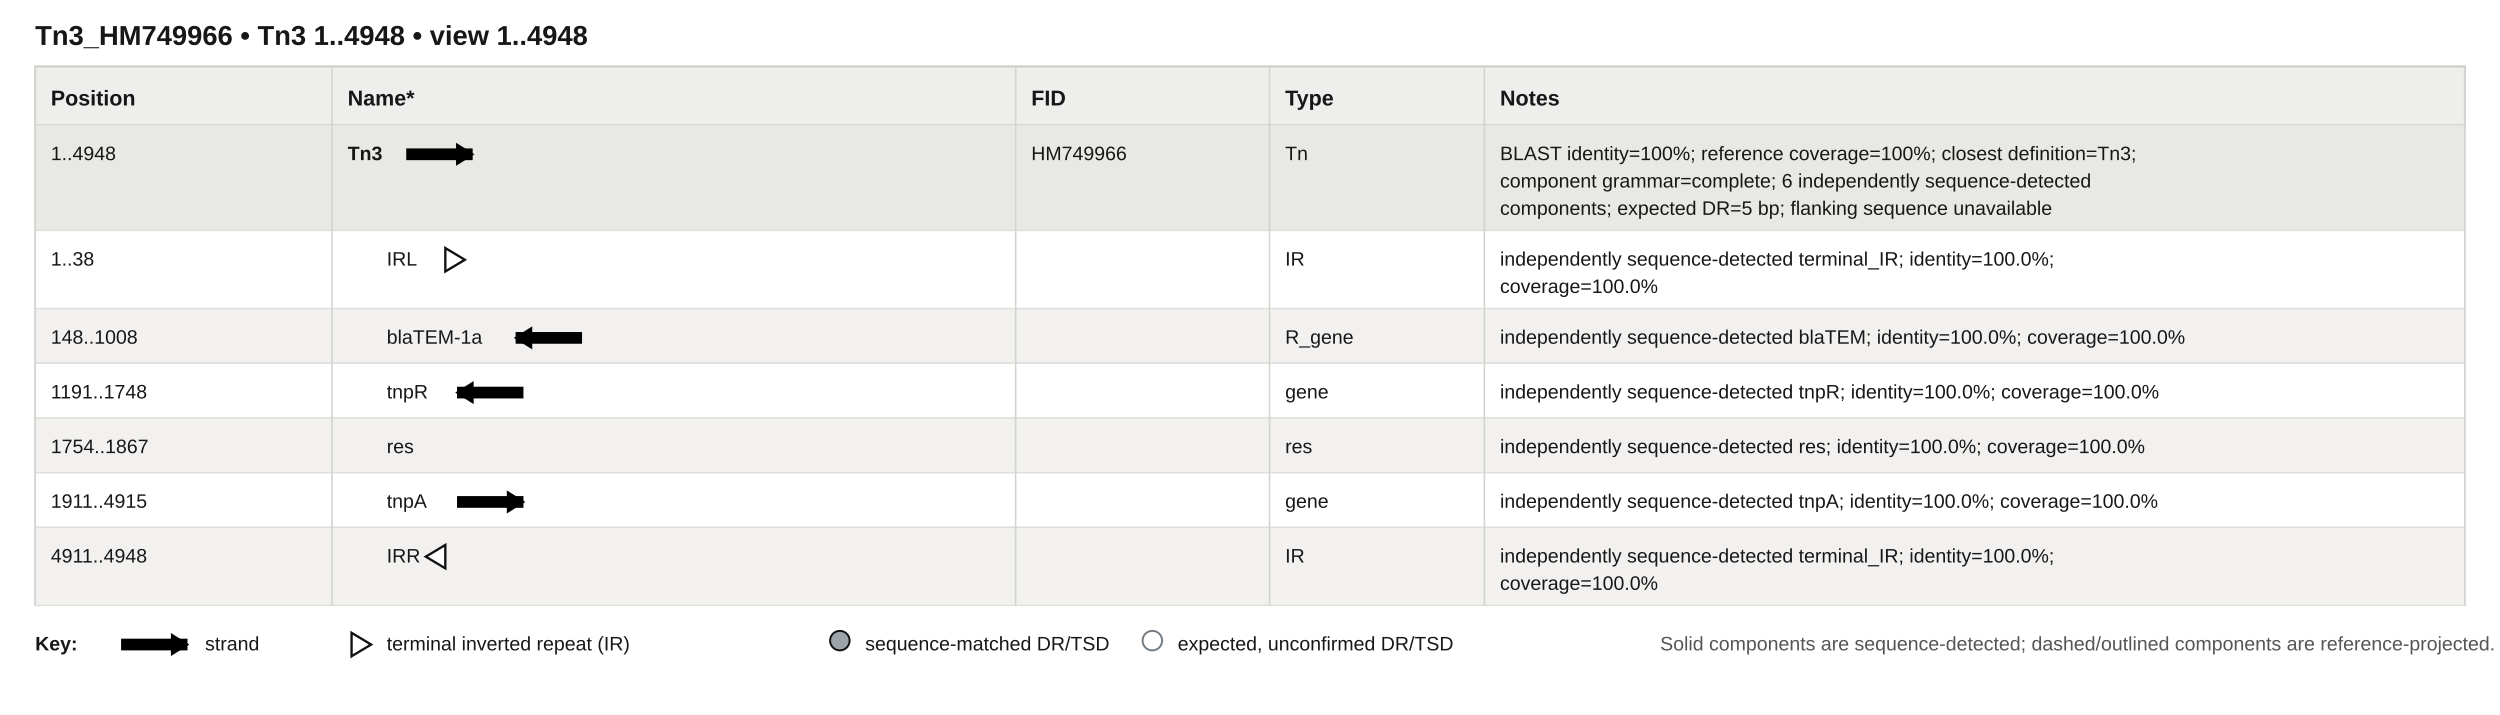
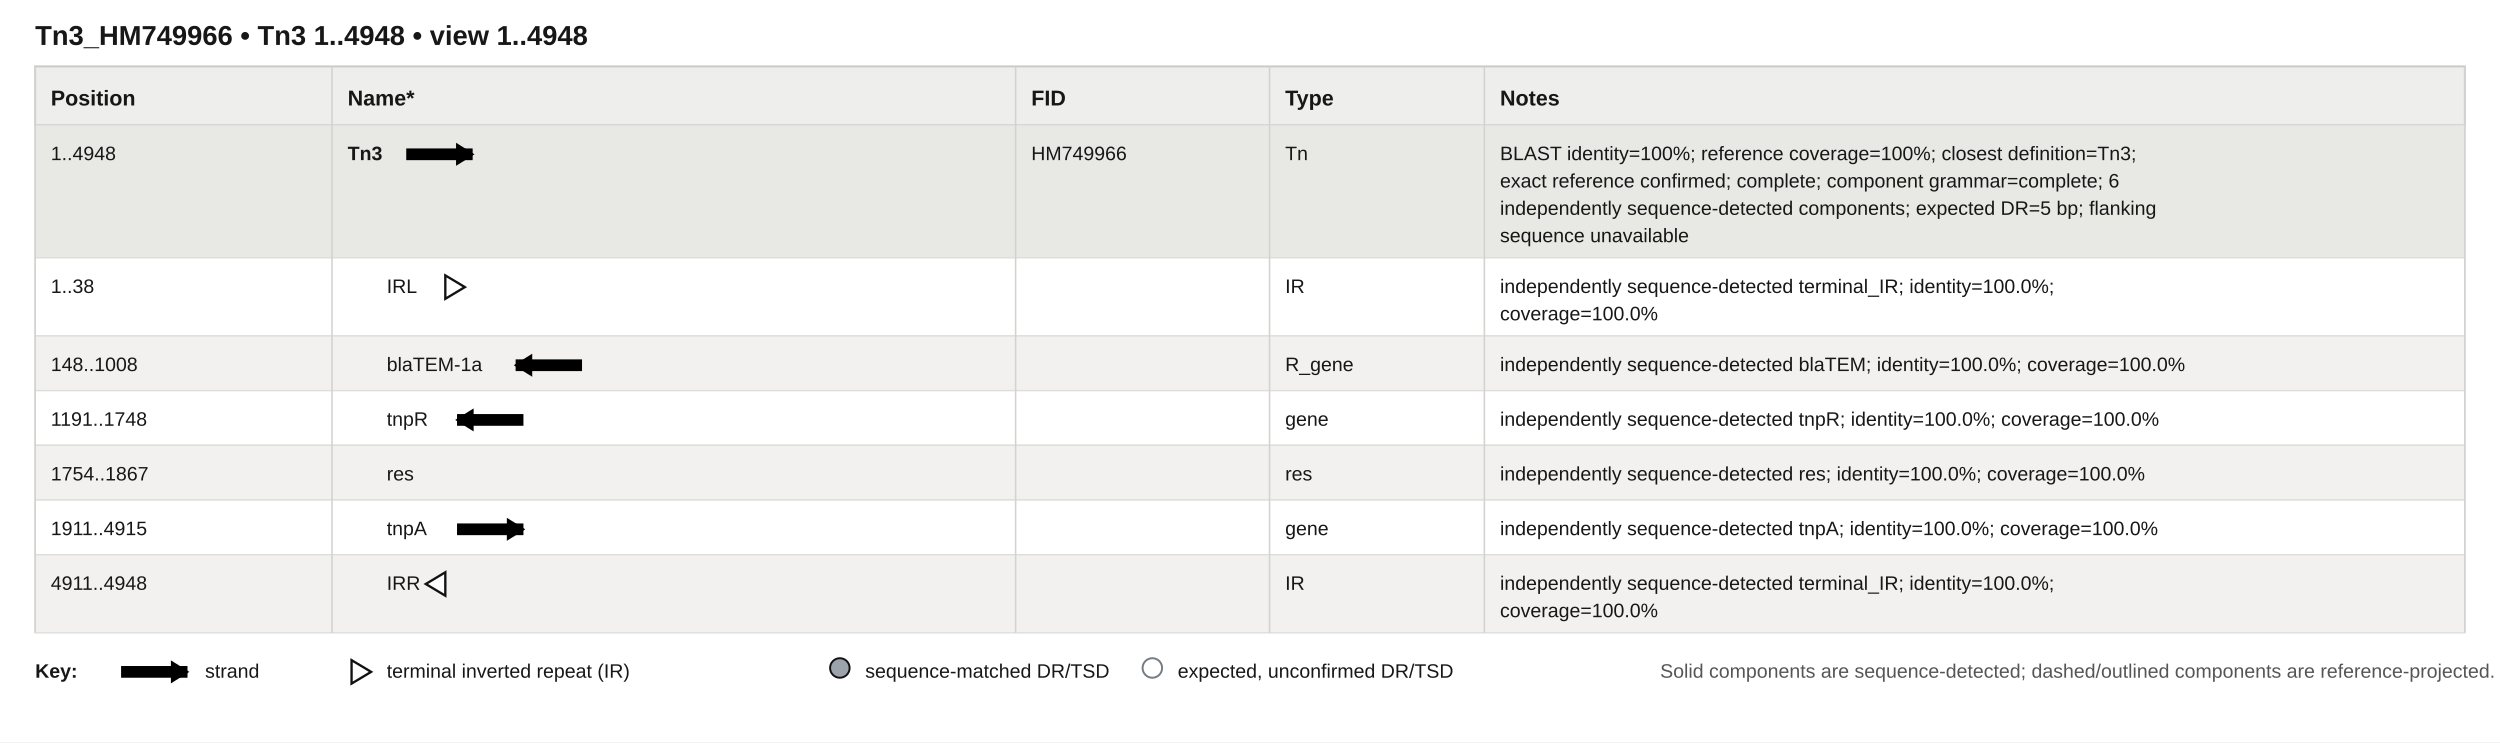
- <svg xmlns="http://www.w3.org/2000/svg" width="1280" height="366" style="background:#fff;font-family:Arial,Helvetica,sans-serif">
-   <rect x="0" y="0" width="1280" height="366" fill="#fff" />
+ <svg xmlns="http://www.w3.org/2000/svg" width="1280" height="380" style="background:#fff;font-family:Arial,Helvetica,sans-serif">
+   <rect x="0" y="0" width="1280" height="380" fill="#fff" />
  <text x="18.0" y="23.0" font-size="14" font-weight="bold" text-anchor="start" fill="#171717">Tn3_HM749966 • Tn3 1..4948 • view 1..4948</text>
  <rect x="18" y="34" width="1244" height="30" fill="#eeeeec" stroke="#c9c9c6" />
  <text x="26.0" y="54.0" font-size="11" font-weight="bold" text-anchor="start" fill="#171717">Position</text>
  <text x="178.0" y="54.0" font-size="11" font-weight="bold" text-anchor="start" fill="#171717">Name*</text>
  <text x="528.0" y="54.0" font-size="11" font-weight="bold" text-anchor="start" fill="#171717">FID</text>
  <text x="658.0" y="54.0" font-size="11" font-weight="bold" text-anchor="start" fill="#171717">Type</text>
  <text x="768.0" y="54.0" font-size="11" font-weight="bold" text-anchor="start" fill="#171717">Notes</text>
-   <rect x="18" y="64" width="1244" height="54" fill="#e8e8e5" stroke="#ddddda" stroke-width="0.7" />
+   <rect x="18" y="64" width="1244" height="68" fill="#e8e8e5" stroke="#ddddda" stroke-width="0.7" />
  <text x="26.0" y="82.0" font-size="10" font-weight="normal" text-anchor="start" fill="#171717">1..4948</text>
  <text x="178.0" y="82.0" font-size="10" font-weight="bold" text-anchor="start" fill="#171717">Tn3</text>
  <line x1="208.0" y1="79.0" x2="242.0" y2="79.0" stroke="#000" stroke-width="6" />
  <polygon points="242.0,79.0 234.0,74.0 234.0,84.0" fill="#000000" stroke="#000" />
  <text x="528.0" y="82.0" font-size="10" font-weight="normal" text-anchor="start" fill="#171717">HM749966</text>
  <text x="658.0" y="82.0" font-size="10" font-weight="normal" text-anchor="start" fill="#171717">Tn</text>
  <text x="768.0" y="82.0" font-size="10" font-weight="normal" text-anchor="start" fill="#171717">BLAST identity=100%; reference coverage=100%; closest definition=Tn3;</text>
-   <text x="768.0" y="96.0" font-size="10" font-weight="normal" text-anchor="start" fill="#171717">component grammar=complete; 6 independently sequence-detected</text>
-   <text x="768.0" y="110.0" font-size="10" font-weight="normal" text-anchor="start" fill="#171717">components; expected DR=5 bp; flanking sequence unavailable</text>
-   <rect x="18" y="118" width="1244" height="40" fill="#ffffff" stroke="#ddddda" stroke-width="0.7" />
-   <text x="26.0" y="136.0" font-size="10" font-weight="normal" text-anchor="start" fill="#171717">1..38</text>
-   <text x="198.0" y="136.0" font-size="10" font-weight="normal" text-anchor="start" fill="#171717">IRL</text>
-   <polygon points="228.0,127.0 238.0,133.0 228.0,139.0" fill="#fff" stroke="#111" stroke-width="1.2" />
-   <text x="528.0" y="136.0" font-size="10" font-weight="normal" text-anchor="start" fill="#171717" />
-   <text x="658.0" y="136.0" font-size="10" font-weight="normal" text-anchor="start" fill="#171717">IR</text>
-   <text x="768.0" y="136.0" font-size="10" font-weight="normal" text-anchor="start" fill="#171717">independently sequence-detected terminal_IR; identity=100.0%;</text>
-   <text x="768.0" y="150.0" font-size="10" font-weight="normal" text-anchor="start" fill="#171717">coverage=100.0%</text>
-   <rect x="18" y="158" width="1244" height="28" fill="#f2f1ef" stroke="#ddddda" stroke-width="0.7" />
-   <text x="26.0" y="176.0" font-size="10" font-weight="normal" text-anchor="start" fill="#171717">148..1008</text>
-   <text x="198.0" y="176.0" font-size="10" font-weight="normal" text-anchor="start" fill="#171717">blaTEM-1a</text>
-   <line x1="298.0" y1="173.0" x2="264.0" y2="173.0" stroke="#000" stroke-width="6" />
-   <polygon points="264.0,173.0 272.0,168.0 272.0,178.0" fill="#000000" stroke="#000" />
-   <text x="528.0" y="176.0" font-size="10" font-weight="normal" text-anchor="start" fill="#171717" />
-   <text x="658.0" y="176.0" font-size="10" font-weight="normal" text-anchor="start" fill="#171717">R_gene</text>
-   <text x="768.0" y="176.0" font-size="10" font-weight="normal" text-anchor="start" fill="#171717">independently sequence-detected blaTEM; identity=100.0%; coverage=100.0%</text>
-   <rect x="18" y="186" width="1244" height="28" fill="#ffffff" stroke="#ddddda" stroke-width="0.7" />
-   <text x="26.0" y="204.0" font-size="10" font-weight="normal" text-anchor="start" fill="#171717">1191..1748</text>
-   <text x="198.0" y="204.0" font-size="10" font-weight="normal" text-anchor="start" fill="#171717">tnpR</text>
-   <line x1="268.0" y1="201.0" x2="234.0" y2="201.0" stroke="#000" stroke-width="6" />
-   <polygon points="234.0,201.0 242.0,196.0 242.0,206.0" fill="#000000" stroke="#000" />
-   <text x="528.0" y="204.0" font-size="10" font-weight="normal" text-anchor="start" fill="#171717" />
-   <text x="658.0" y="204.0" font-size="10" font-weight="normal" text-anchor="start" fill="#171717">gene</text>
-   <text x="768.0" y="204.0" font-size="10" font-weight="normal" text-anchor="start" fill="#171717">independently sequence-detected tnpR; identity=100.0%; coverage=100.0%</text>
-   <rect x="18" y="214" width="1244" height="28" fill="#f2f1ef" stroke="#ddddda" stroke-width="0.7" />
-   <text x="26.0" y="232.0" font-size="10" font-weight="normal" text-anchor="start" fill="#171717">1754..1867</text>
-   <text x="198.0" y="232.0" font-size="10" font-weight="normal" text-anchor="start" fill="#171717">res</text>
-   <text x="528.0" y="232.0" font-size="10" font-weight="normal" text-anchor="start" fill="#171717" />
-   <text x="658.0" y="232.0" font-size="10" font-weight="normal" text-anchor="start" fill="#171717">res</text>
-   <text x="768.0" y="232.0" font-size="10" font-weight="normal" text-anchor="start" fill="#171717">independently sequence-detected res; identity=100.0%; coverage=100.0%</text>
-   <rect x="18" y="242" width="1244" height="28" fill="#ffffff" stroke="#ddddda" stroke-width="0.7" />
-   <text x="26.0" y="260.0" font-size="10" font-weight="normal" text-anchor="start" fill="#171717">1911..4915</text>
-   <text x="198.0" y="260.0" font-size="10" font-weight="normal" text-anchor="start" fill="#171717">tnpA</text>
-   <line x1="234.0" y1="257.0" x2="268.0" y2="257.0" stroke="#000" stroke-width="6" />
-   <polygon points="268.0,257.0 260.0,252.0 260.0,262.0" fill="#000000" stroke="#000" />
-   <text x="528.0" y="260.0" font-size="10" font-weight="normal" text-anchor="start" fill="#171717" />
-   <text x="658.0" y="260.0" font-size="10" font-weight="normal" text-anchor="start" fill="#171717">gene</text>
-   <text x="768.0" y="260.0" font-size="10" font-weight="normal" text-anchor="start" fill="#171717">independently sequence-detected tnpA; identity=100.0%; coverage=100.0%</text>
-   <rect x="18" y="270" width="1244" height="40" fill="#f2f1ef" stroke="#ddddda" stroke-width="0.7" />
-   <text x="26.0" y="288.0" font-size="10" font-weight="normal" text-anchor="start" fill="#171717">4911..4948</text>
-   <text x="198.0" y="288.0" font-size="10" font-weight="normal" text-anchor="start" fill="#171717">IRR</text>
-   <polygon points="228.0,279.0 218.0,285.0 228.0,291.0" fill="#fff" stroke="#111" stroke-width="1.2" />
-   <text x="528.0" y="288.0" font-size="10" font-weight="normal" text-anchor="start" fill="#171717" />
-   <text x="658.0" y="288.0" font-size="10" font-weight="normal" text-anchor="start" fill="#171717">IR</text>
-   <text x="768.0" y="288.0" font-size="10" font-weight="normal" text-anchor="start" fill="#171717">independently sequence-detected terminal_IR; identity=100.0%;</text>
-   <text x="768.0" y="302.0" font-size="10" font-weight="normal" text-anchor="start" fill="#171717">coverage=100.0%</text>
-   <line x1="18" y1="34" x2="18" y2="310" stroke="#d2d2cf" stroke-width="0.8" />
-   <line x1="170" y1="34" x2="170" y2="310" stroke="#d2d2cf" stroke-width="0.8" />
-   <line x1="520" y1="34" x2="520" y2="310" stroke="#d2d2cf" stroke-width="0.8" />
-   <line x1="650" y1="34" x2="650" y2="310" stroke="#d2d2cf" stroke-width="0.8" />
-   <line x1="760" y1="34" x2="760" y2="310" stroke="#d2d2cf" stroke-width="0.8" />
-   <line x1="1262" y1="34" x2="1262" y2="310" stroke="#d2d2cf" stroke-width="0.8" />
-   <text x="18.0" y="333.0" font-size="10" font-weight="bold" text-anchor="start" fill="#171717">Key:</text>
-   <line x1="62.0" y1="330.0" x2="96.0" y2="330.0" stroke="#000" stroke-width="6" />
-   <polygon points="96.0,330.0 88.0,325.0 88.0,335.0" fill="#000000" stroke="#000" />
-   <text x="105.0" y="333.0" font-size="10" font-weight="normal" text-anchor="start" fill="#171717">strand</text>
-   <polygon points="180.0,324.0 190.0,330.0 180.0,336.0" fill="#fff" stroke="#111" stroke-width="1.2" />
-   <text x="198.0" y="333.0" font-size="10" font-weight="normal" text-anchor="start" fill="#171717">terminal inverted repeat (IR)</text>
-   <circle cx="430" cy="328" r="5" fill="#9ca3aa" stroke="#111" />
-   <text x="443.0" y="333.0" font-size="10" font-weight="normal" text-anchor="start" fill="#171717">sequence-matched DR/TSD</text>
-   <circle cx="590" cy="328" r="5" fill="#fff" stroke="#737b83" />
-   <text x="603.0" y="333.0" font-size="10" font-weight="normal" text-anchor="start" fill="#171717">expected, unconfirmed DR/TSD</text>
-   <text x="850.0" y="333.0" font-size="10" font-weight="normal" text-anchor="start" fill="#555555">Solid components are sequence-detected; dashed/outlined components are reference-projected.</text>
+   <text x="768.0" y="96.0" font-size="10" font-weight="normal" text-anchor="start" fill="#171717">exact reference confirmed; complete; component grammar=complete; 6</text>
+   <text x="768.0" y="110.0" font-size="10" font-weight="normal" text-anchor="start" fill="#171717">independently sequence-detected components; expected DR=5 bp; flanking</text>
+   <text x="768.0" y="124.0" font-size="10" font-weight="normal" text-anchor="start" fill="#171717">sequence unavailable</text>
+   <rect x="18" y="132" width="1244" height="40" fill="#ffffff" stroke="#ddddda" stroke-width="0.7" />
+   <text x="26.0" y="150.0" font-size="10" font-weight="normal" text-anchor="start" fill="#171717">1..38</text>
+   <text x="198.0" y="150.0" font-size="10" font-weight="normal" text-anchor="start" fill="#171717">IRL</text>
+   <polygon points="228.0,141.0 238.0,147.0 228.0,153.0" fill="#fff" stroke="#111" stroke-width="1.2" />
+   <text x="528.0" y="150.0" font-size="10" font-weight="normal" text-anchor="start" fill="#171717" />
+   <text x="658.0" y="150.0" font-size="10" font-weight="normal" text-anchor="start" fill="#171717">IR</text>
+   <text x="768.0" y="150.0" font-size="10" font-weight="normal" text-anchor="start" fill="#171717">independently sequence-detected terminal_IR; identity=100.0%;</text>
+   <text x="768.0" y="164.0" font-size="10" font-weight="normal" text-anchor="start" fill="#171717">coverage=100.0%</text>
+   <rect x="18" y="172" width="1244" height="28" fill="#f2f1ef" stroke="#ddddda" stroke-width="0.7" />
+   <text x="26.0" y="190.0" font-size="10" font-weight="normal" text-anchor="start" fill="#171717">148..1008</text>
+   <text x="198.0" y="190.0" font-size="10" font-weight="normal" text-anchor="start" fill="#171717">blaTEM-1a</text>
+   <line x1="298.0" y1="187.0" x2="264.0" y2="187.0" stroke="#000" stroke-width="6" />
+   <polygon points="264.0,187.0 272.0,182.0 272.0,192.0" fill="#000000" stroke="#000" />
+   <text x="528.0" y="190.0" font-size="10" font-weight="normal" text-anchor="start" fill="#171717" />
+   <text x="658.0" y="190.0" font-size="10" font-weight="normal" text-anchor="start" fill="#171717">R_gene</text>
+   <text x="768.0" y="190.0" font-size="10" font-weight="normal" text-anchor="start" fill="#171717">independently sequence-detected blaTEM; identity=100.0%; coverage=100.0%</text>
+   <rect x="18" y="200" width="1244" height="28" fill="#ffffff" stroke="#ddddda" stroke-width="0.7" />
+   <text x="26.0" y="218.0" font-size="10" font-weight="normal" text-anchor="start" fill="#171717">1191..1748</text>
+   <text x="198.0" y="218.0" font-size="10" font-weight="normal" text-anchor="start" fill="#171717">tnpR</text>
+   <line x1="268.0" y1="215.0" x2="234.0" y2="215.0" stroke="#000" stroke-width="6" />
+   <polygon points="234.0,215.0 242.0,210.0 242.0,220.0" fill="#000000" stroke="#000" />
+   <text x="528.0" y="218.0" font-size="10" font-weight="normal" text-anchor="start" fill="#171717" />
+   <text x="658.0" y="218.0" font-size="10" font-weight="normal" text-anchor="start" fill="#171717">gene</text>
+   <text x="768.0" y="218.0" font-size="10" font-weight="normal" text-anchor="start" fill="#171717">independently sequence-detected tnpR; identity=100.0%; coverage=100.0%</text>
+   <rect x="18" y="228" width="1244" height="28" fill="#f2f1ef" stroke="#ddddda" stroke-width="0.7" />
+   <text x="26.0" y="246.0" font-size="10" font-weight="normal" text-anchor="start" fill="#171717">1754..1867</text>
+   <text x="198.0" y="246.0" font-size="10" font-weight="normal" text-anchor="start" fill="#171717">res</text>
+   <text x="528.0" y="246.0" font-size="10" font-weight="normal" text-anchor="start" fill="#171717" />
+   <text x="658.0" y="246.0" font-size="10" font-weight="normal" text-anchor="start" fill="#171717">res</text>
+   <text x="768.0" y="246.0" font-size="10" font-weight="normal" text-anchor="start" fill="#171717">independently sequence-detected res; identity=100.0%; coverage=100.0%</text>
+   <rect x="18" y="256" width="1244" height="28" fill="#ffffff" stroke="#ddddda" stroke-width="0.7" />
+   <text x="26.0" y="274.0" font-size="10" font-weight="normal" text-anchor="start" fill="#171717">1911..4915</text>
+   <text x="198.0" y="274.0" font-size="10" font-weight="normal" text-anchor="start" fill="#171717">tnpA</text>
+   <line x1="234.0" y1="271.0" x2="268.0" y2="271.0" stroke="#000" stroke-width="6" />
+   <polygon points="268.0,271.0 260.0,266.0 260.0,276.0" fill="#000000" stroke="#000" />
+   <text x="528.0" y="274.0" font-size="10" font-weight="normal" text-anchor="start" fill="#171717" />
+   <text x="658.0" y="274.0" font-size="10" font-weight="normal" text-anchor="start" fill="#171717">gene</text>
+   <text x="768.0" y="274.0" font-size="10" font-weight="normal" text-anchor="start" fill="#171717">independently sequence-detected tnpA; identity=100.0%; coverage=100.0%</text>
+   <rect x="18" y="284" width="1244" height="40" fill="#f2f1ef" stroke="#ddddda" stroke-width="0.7" />
+   <text x="26.0" y="302.0" font-size="10" font-weight="normal" text-anchor="start" fill="#171717">4911..4948</text>
+   <text x="198.0" y="302.0" font-size="10" font-weight="normal" text-anchor="start" fill="#171717">IRR</text>
+   <polygon points="228.0,293.0 218.0,299.0 228.0,305.0" fill="#fff" stroke="#111" stroke-width="1.2" />
+   <text x="528.0" y="302.0" font-size="10" font-weight="normal" text-anchor="start" fill="#171717" />
+   <text x="658.0" y="302.0" font-size="10" font-weight="normal" text-anchor="start" fill="#171717">IR</text>
+   <text x="768.0" y="302.0" font-size="10" font-weight="normal" text-anchor="start" fill="#171717">independently sequence-detected terminal_IR; identity=100.0%;</text>
+   <text x="768.0" y="316.0" font-size="10" font-weight="normal" text-anchor="start" fill="#171717">coverage=100.0%</text>
+   <line x1="18" y1="34" x2="18" y2="324" stroke="#d2d2cf" stroke-width="0.8" />
+   <line x1="170" y1="34" x2="170" y2="324" stroke="#d2d2cf" stroke-width="0.8" />
+   <line x1="520" y1="34" x2="520" y2="324" stroke="#d2d2cf" stroke-width="0.8" />
+   <line x1="650" y1="34" x2="650" y2="324" stroke="#d2d2cf" stroke-width="0.8" />
+   <line x1="760" y1="34" x2="760" y2="324" stroke="#d2d2cf" stroke-width="0.8" />
+   <line x1="1262" y1="34" x2="1262" y2="324" stroke="#d2d2cf" stroke-width="0.8" />
+   <text x="18.0" y="347.0" font-size="10" font-weight="bold" text-anchor="start" fill="#171717">Key:</text>
+   <line x1="62.0" y1="344.0" x2="96.0" y2="344.0" stroke="#000" stroke-width="6" />
+   <polygon points="96.0,344.0 88.0,339.0 88.0,349.0" fill="#000000" stroke="#000" />
+   <text x="105.0" y="347.0" font-size="10" font-weight="normal" text-anchor="start" fill="#171717">strand</text>
+   <polygon points="180.0,338.0 190.0,344.0 180.0,350.0" fill="#fff" stroke="#111" stroke-width="1.2" />
+   <text x="198.0" y="347.0" font-size="10" font-weight="normal" text-anchor="start" fill="#171717">terminal inverted repeat (IR)</text>
+   <circle cx="430" cy="342" r="5" fill="#9ca3aa" stroke="#111" />
+   <text x="443.0" y="347.0" font-size="10" font-weight="normal" text-anchor="start" fill="#171717">sequence-matched DR/TSD</text>
+   <circle cx="590" cy="342" r="5" fill="#fff" stroke="#737b83" />
+   <text x="603.0" y="347.0" font-size="10" font-weight="normal" text-anchor="start" fill="#171717">expected, unconfirmed DR/TSD</text>
+   <text x="850.0" y="347.0" font-size="10" font-weight="normal" text-anchor="start" fill="#555555">Solid components are sequence-detected; dashed/outlined components are reference-projected.</text>
</svg>
